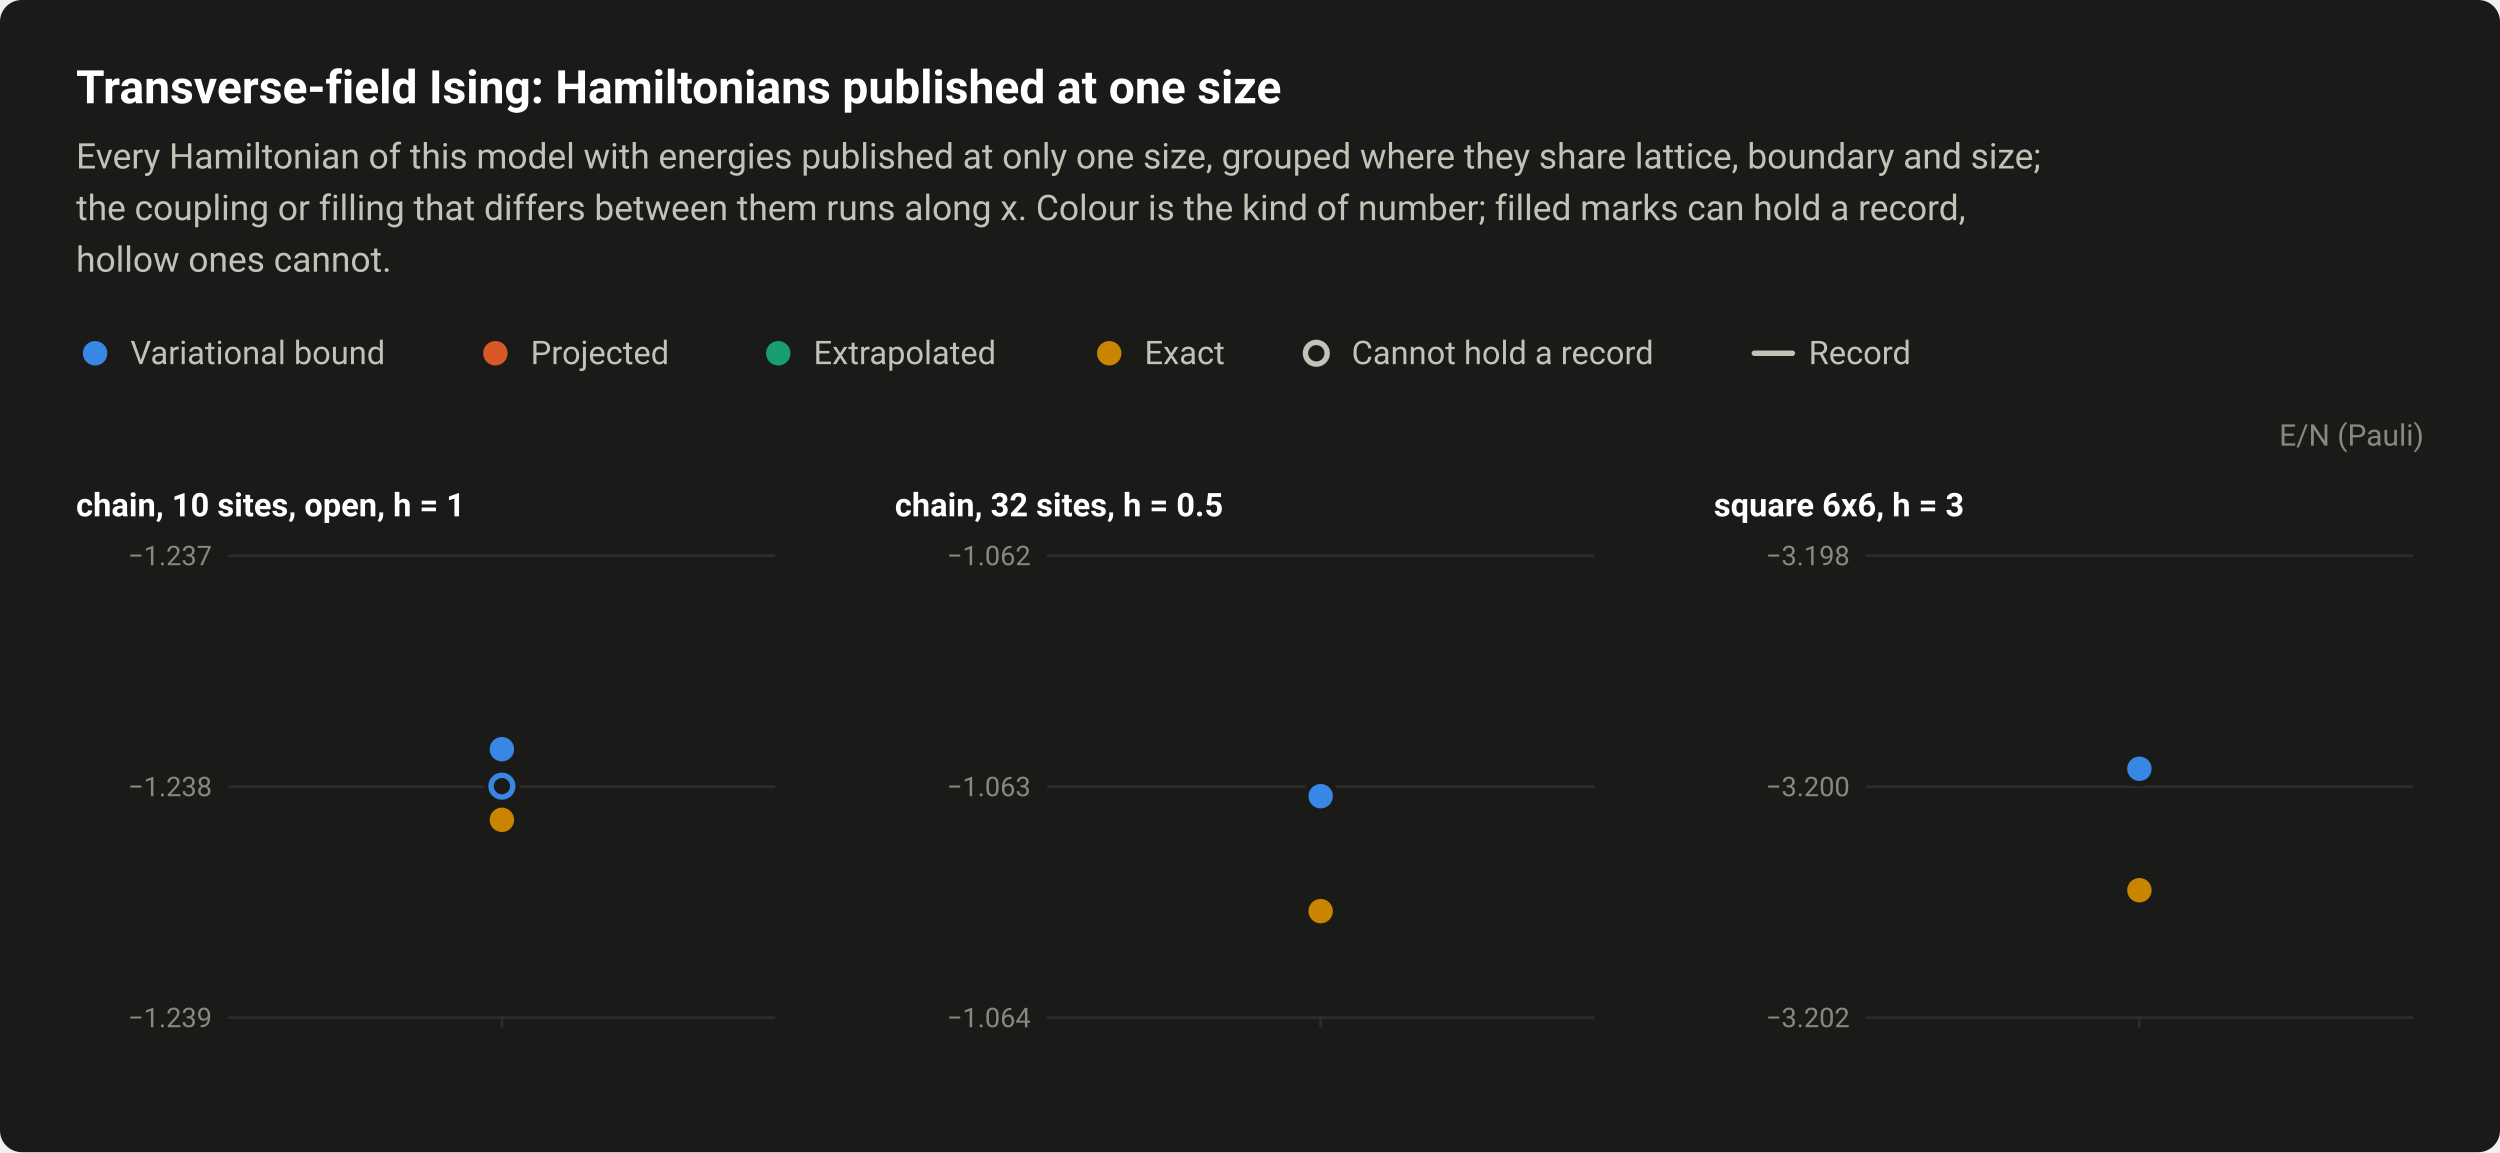
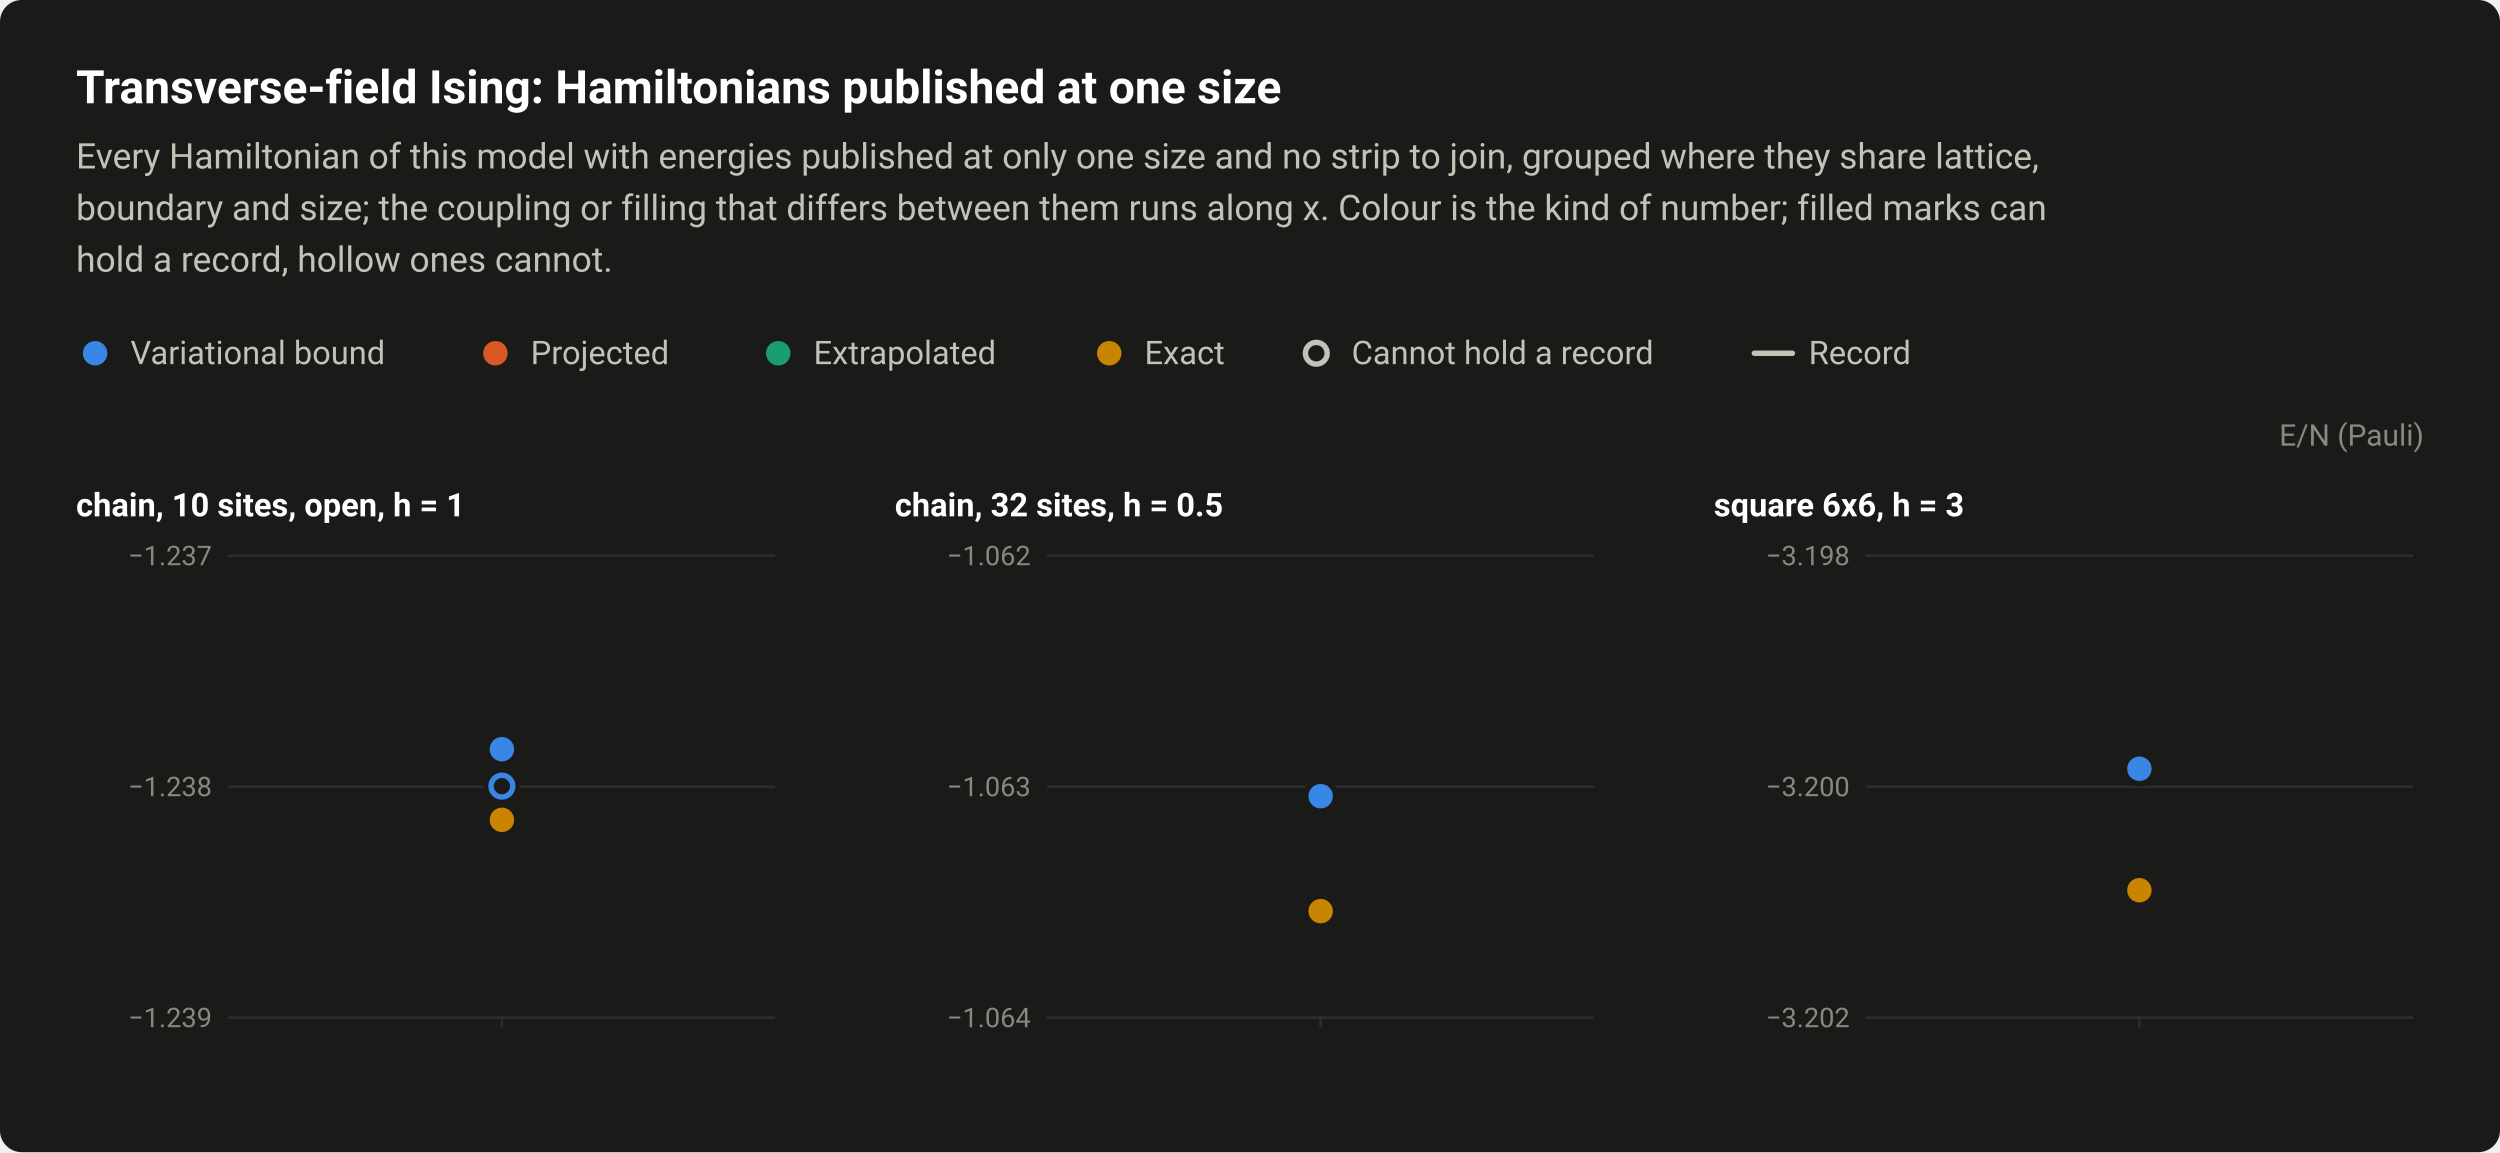
<svg xmlns="http://www.w3.org/2000/svg" width="920" height="424" viewBox="0 0 920 424" role="img" aria-labelledby="title desc">
  <style>text{font-family:system-ui,-apple-system,"Segoe UI",Roboto,"Helvetica Neue",Arial,sans-serif}</style>
  <rect width="920" height="424" rx="8" fill="#1a1a19" />
  <text x="28" y="38" font-size="17" fill="#ffffff" font-weight="600">Transverse-field Ising: Hamiltonians published at one size</text>
-   <text x="28" y="62" font-size="13" fill="#c3c2b7">Every Hamiltonian of this model with energies published at only one size, grouped where they share lattice, boundary and size;</text>
-   <text x="28" y="81" font-size="13" fill="#c3c2b7">the coupling or filling that differs between them runs along x. Colour is the kind of number; filled marks can hold a record,</text>
-   <text x="28" y="100" font-size="13" fill="#c3c2b7">hollow ones cannot.</text>
+   <text x="28" y="62" font-size="13" fill="#c3c2b7">Every Hamiltonian of this model with energies published at only one size and no strip to join, grouped where they share lattice,</text>
+   <text x="28" y="81" font-size="13" fill="#c3c2b7">boundary and size; the coupling or filling that differs between them runs along x. Colour is the kind of number; filled marks can</text>
+   <text x="28" y="100" font-size="13" fill="#c3c2b7">hold a record, hollow ones cannot.</text>
  <circle cx="35" cy="130" r="6.5" fill="#1a1a19" />
  <circle cx="35" cy="130" r="4.5" fill="#3987e5" />
  <text x="48" y="134" font-size="12" fill="#c3c2b7">Variational bound</text>
  <circle cx="182.3" cy="130" r="6.5" fill="#1a1a19" />
  <circle cx="182.3" cy="130" r="4.5" fill="#d95926" />
  <text x="195.3" y="134" font-size="12" fill="#c3c2b7">Projected</text>
  <circle cx="286.4" cy="130" r="6.5" fill="#1a1a19" />
  <circle cx="286.4" cy="130" r="4.5" fill="#199e70" />
  <text x="299.4" y="134" font-size="12" fill="#c3c2b7">Extrapolated</text>
  <circle cx="408.2" cy="130" r="6.5" fill="#1a1a19" />
  <circle cx="408.2" cy="130" r="4.5" fill="#c98500" />
  <text x="421.2" y="134" font-size="12" fill="#c3c2b7">Exact</text>
  <circle cx="484.4" cy="130" r="6.5" fill="#1a1a19" />
  <circle cx="484.4" cy="130" r="4" fill="#1a1a19" stroke="#c3c2b7" stroke-width="2" />
  <text x="497.4" y="134" font-size="12" fill="#c3c2b7">Cannot hold a record</text>
  <path d="M645.6 130H659.6" stroke="#c3c2b7" stroke-width="2" stroke-linecap="round" />
  <text x="665.6" y="134" font-size="12" fill="#c3c2b7">Record</text>
  <text x="892" y="164" font-size="11" fill="#898781" text-anchor="end">E/N (Pauli)</text>
  <text x="28" y="190" font-size="12" fill="#ffffff" font-weight="600">chain, 10 sites, open, h = 1</text>
  <path d="M84 374.5H285.3" stroke="#2c2c2a" stroke-width="1" />
  <text x="78" y="378" font-size="10" fill="#898781" text-anchor="end" style="font-variant-numeric:tabular-nums">−1.239</text>
  <path d="M84 289.5H285.3" stroke="#2c2c2a" stroke-width="1" />
  <text x="78" y="293" font-size="10" fill="#898781" text-anchor="end" style="font-variant-numeric:tabular-nums">−1.238</text>
  <path d="M84 204.5H285.3" stroke="#2c2c2a" stroke-width="1" />
  <text x="78" y="208" font-size="10" fill="#898781" text-anchor="end" style="font-variant-numeric:tabular-nums">−1.237</text>
  <path d="M184.7 374v4" stroke="#2c2c2a" stroke-width="1" />
  <a class="pt" href="/instances/#r-TFIsing_chain_10_O_1-6cbee133">
    <circle cx="184.7" cy="300.4" r="6.5" fill="#1a1a19" />
    <circle cx="184.7" cy="300.4" r="4" fill="#1a1a19" stroke="#3987e5" stroke-width="2" />
  </a>
  <a class="pt" href="/instances/#r-TFIsing_chain_10_O_1-572588ca">
    <circle cx="184.7" cy="289.3" r="6.5" fill="#1a1a19" />
    <circle cx="184.7" cy="289.3" r="4" fill="#1a1a19" stroke="#3987e5" stroke-width="2" />
  </a>
  <a class="pt" href="/instances/#r-TFIsing_chain_10_O_1-1ef56201">
    <circle cx="184.7" cy="301.7" r="6.5" fill="#1a1a19" />
    <circle cx="184.7" cy="301.7" r="4.5" fill="#3987e5" />
  </a>
  <a class="pt" href="/instances/#r-TFIsing_chain_10_O_1-b300cf1c">
    <circle cx="184.7" cy="275.7" r="6.5" fill="#1a1a19" />
    <circle cx="184.7" cy="275.7" r="4.5" fill="#3987e5" />
  </a>
  <a class="pt" href="/instances/#r-TFIsing_chain_10_O_1-aec417db">
    <circle cx="184.7" cy="301.7" r="6.5" fill="#1a1a19" />
    <circle cx="184.7" cy="301.7" r="4.5" fill="#c98500" />
  </a>
  <text x="329.3" y="190" font-size="12" fill="#ffffff" font-weight="600">chain, 32 sites, h = 0.5</text>
  <path d="M385.3 374.5H586.7" stroke="#2c2c2a" stroke-width="1" />
  <text x="379.3" y="378" font-size="10" fill="#898781" text-anchor="end" style="font-variant-numeric:tabular-nums">−1.064</text>
  <path d="M385.3 289.5H586.7" stroke="#2c2c2a" stroke-width="1" />
  <text x="379.3" y="293" font-size="10" fill="#898781" text-anchor="end" style="font-variant-numeric:tabular-nums">−1.063</text>
  <path d="M385.3 204.5H586.7" stroke="#2c2c2a" stroke-width="1" />
  <text x="379.3" y="208" font-size="10" fill="#898781" text-anchor="end" style="font-variant-numeric:tabular-nums">−1.062</text>
  <path d="M486 374v4" stroke="#2c2c2a" stroke-width="1" />
  <a class="pt" href="/instances/#r-TFIsing_chain_32_P_0_5-1f3cb036">
    <circle cx="486" cy="335.2" r="6.5" fill="#1a1a19" />
    <circle cx="486" cy="335.2" r="4.5" fill="#3987e5" />
  </a>
  <a class="pt" href="/instances/#r-TFIsing_chain_32_P_0_5-204a8127">
    <circle cx="486" cy="335.3" r="6.5" fill="#1a1a19" />
    <circle cx="486" cy="335.3" r="4.5" fill="#3987e5" />
  </a>
  <a class="pt" href="/instances/#r-TFIsing_chain_32_P_0_5-fb370dd2">
    <circle cx="486" cy="293" r="6.5" fill="#1a1a19" />
    <circle cx="486" cy="293" r="4.5" fill="#3987e5" />
  </a>
  <a class="pt" href="/instances/#r-TFIsing_chain_32_P_0_5-3e5ef606">
    <circle cx="486" cy="335.3" r="6.5" fill="#1a1a19" />
    <circle cx="486" cy="335.3" r="4.5" fill="#c98500" />
  </a>
  <text x="630.7" y="190" font-size="12" fill="#ffffff" font-weight="600">square 6x6, h = 3</text>
  <path d="M686.7 374.5H888" stroke="#2c2c2a" stroke-width="1" />
  <text x="680.7" y="378" font-size="10" fill="#898781" text-anchor="end" style="font-variant-numeric:tabular-nums">−3.202</text>
  <path d="M686.7 289.5H888" stroke="#2c2c2a" stroke-width="1" />
  <text x="680.7" y="293" font-size="10" fill="#898781" text-anchor="end" style="font-variant-numeric:tabular-nums">−3.200</text>
  <path d="M686.7 204.5H888" stroke="#2c2c2a" stroke-width="1" />
  <text x="680.7" y="208" font-size="10" fill="#898781" text-anchor="end" style="font-variant-numeric:tabular-nums">−3.198</text>
  <path d="M787.3 374v4" stroke="#2c2c2a" stroke-width="1" />
  <a class="pt" href="/instances/#r-TFIsing_square_36_P_3-0e0271f9">
    <circle cx="787.3" cy="327.6" r="6.5" fill="#1a1a19" />
    <circle cx="787.3" cy="327.6" r="4.5" fill="#3987e5" />
  </a>
  <a class="pt" href="/instances/#r-TFIsing_square_36_P_3-f3b63e6b">
    <circle cx="787.3" cy="326.4" r="6.5" fill="#1a1a19" />
    <circle cx="787.3" cy="326.4" r="4.5" fill="#3987e5" />
  </a>
  <a class="pt" href="/instances/#r-TFIsing_square_36_P_3-a5595f7c">
    <circle cx="787.3" cy="282.9" r="6.5" fill="#1a1a19" />
    <circle cx="787.3" cy="282.9" r="4.5" fill="#3987e5" />
  </a>
  <a class="pt" href="/instances/#r-TFIsing_square_36_P_3-8455343d">
    <circle cx="787.3" cy="327.6" r="6.5" fill="#1a1a19" />
    <circle cx="787.3" cy="327.6" r="4.5" fill="#c98500" />
  </a>
</svg>
